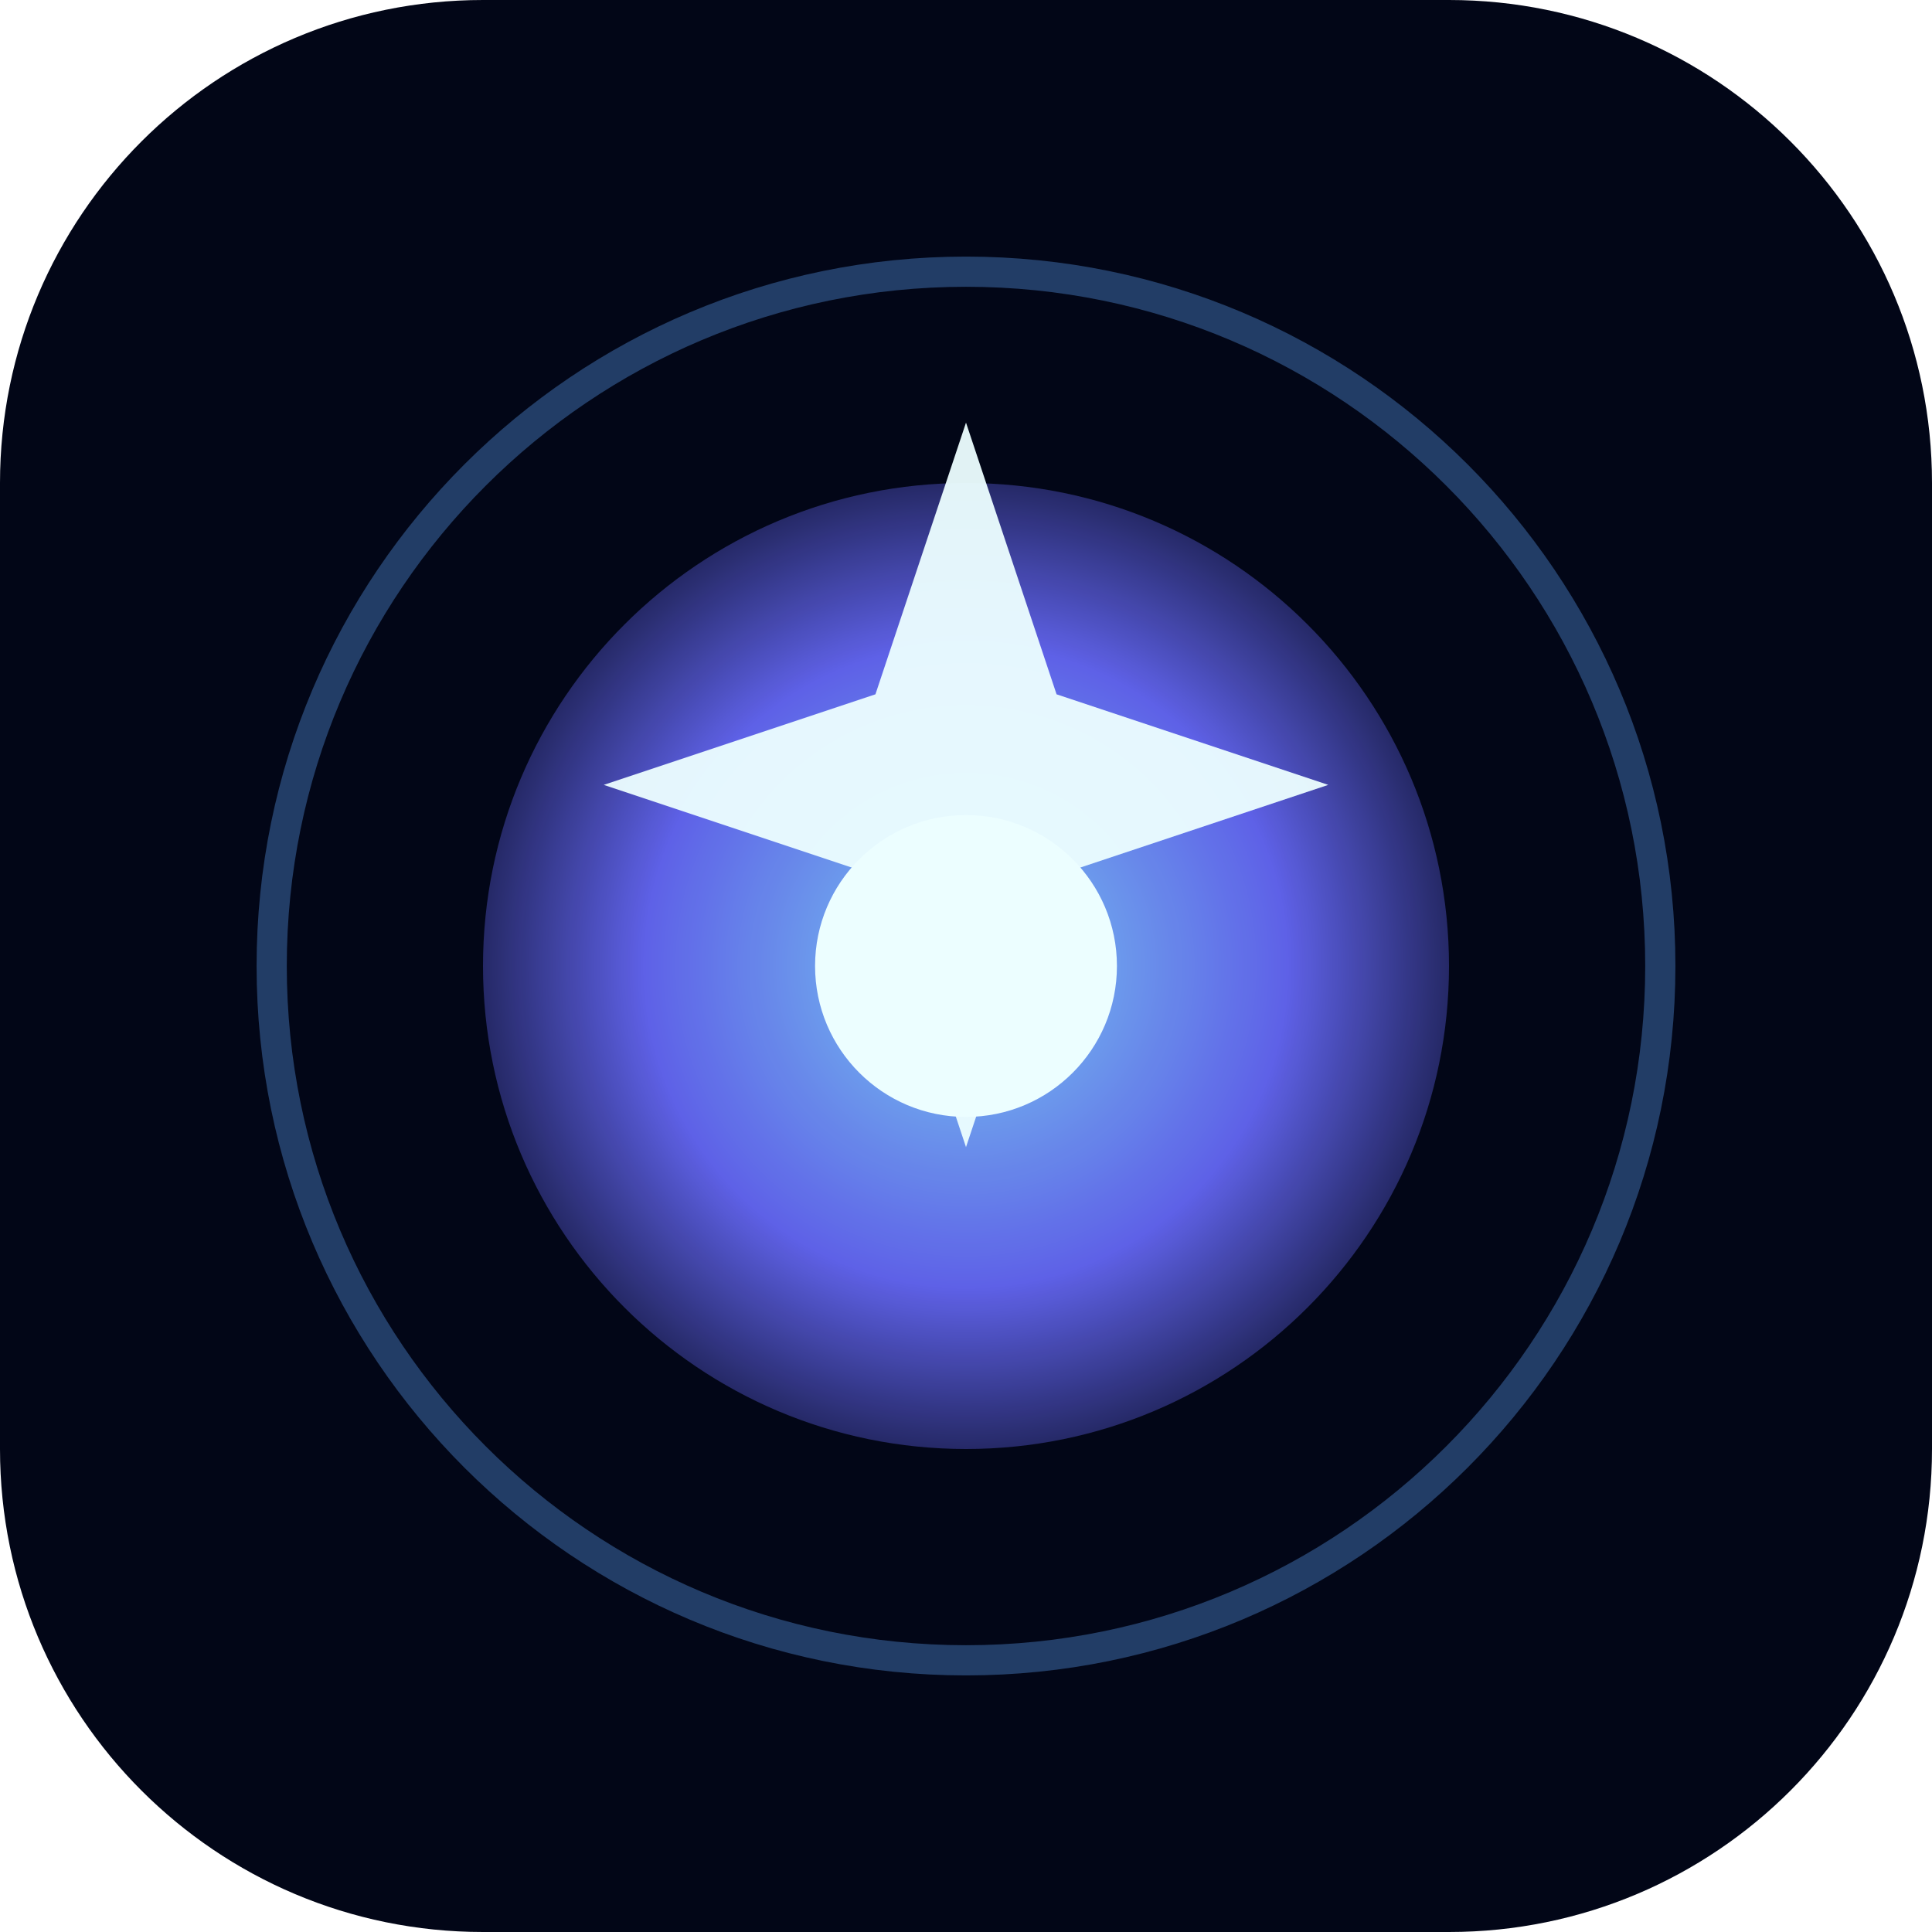
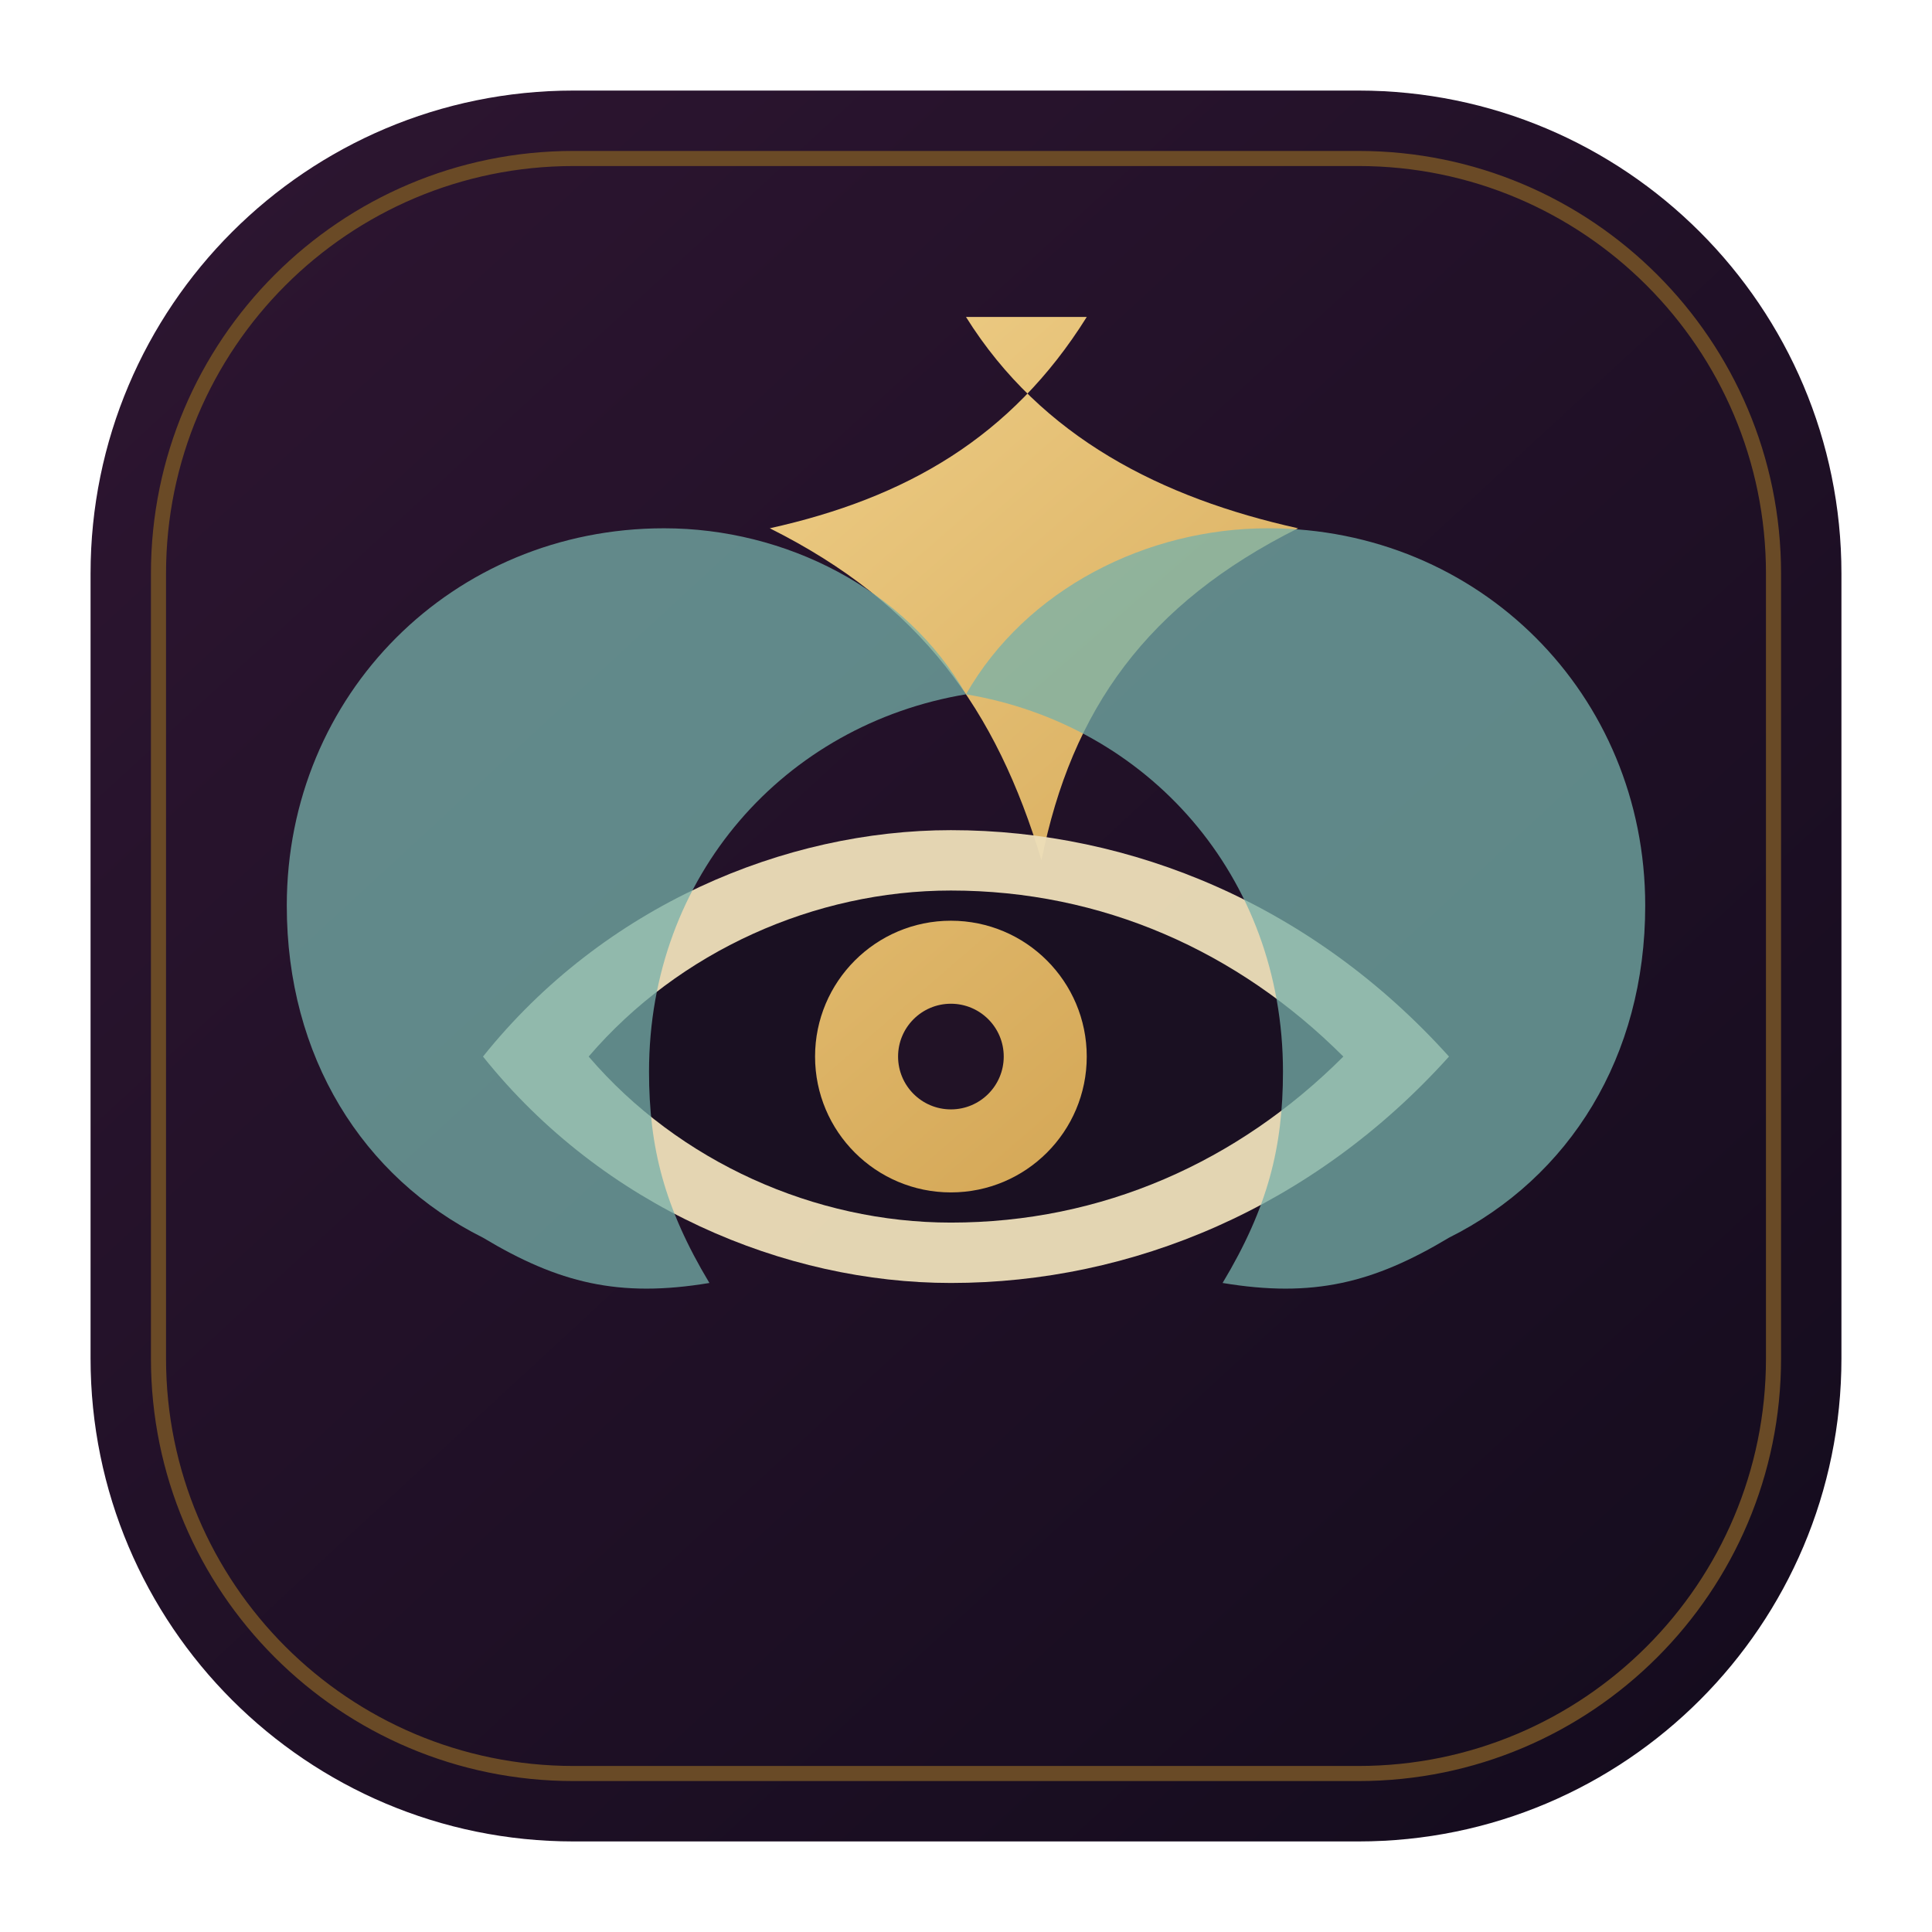
- <svg xmlns="http://www.w3.org/2000/svg" viewBox="0 0 128 128">
+ <svg xmlns="http://www.w3.org/2000/svg" viewBox="0 0 128 128" fill="none">
  <defs>
-     <radialGradient id="core" cx="50%" cy="50%" r="60%">
-       <stop offset="0%" stop-color="#7dd3fc" />
-       <stop offset="55%" stop-color="#6366f1" />
-       <stop offset="100%" stop-color="#020617" />
-     </radialGradient>
+     <linearGradient id="icon-bg" x1="16" x2="112" y1="12" y2="116" gradientUnits="userSpaceOnUse">
+       <stop stop-color="#2C1530" />
+       <stop offset="1" stop-color="#150C1E" />
+     </linearGradient>
+     <linearGradient id="icon-gold" x1="30" x2="96" y1="26" y2="102" gradientUnits="userSpaceOnUse">
+       <stop stop-color="#F3D590" />
+       <stop offset="1" stop-color="#C59039" />
+     </linearGradient>
  </defs>
-   <rect width="128" height="128" rx="32" fill="#020617" />
-   <circle cx="64" cy="64" r="46" fill="none" stroke="#60a5fa" stroke-opacity="0.35" stroke-width="2" />
-   <circle cx="64" cy="64" r="32" fill="url(#core)" opacity="0.95" />
-   <path d="M64 28l6 18 18 6-18 6-6 18-6-18-18-6 18-6z" fill="#ecfeff" opacity="0.95" />
-   <circle cx="64" cy="64" r="10" fill="#ecfeff" />
+   <rect x="6" y="6" width="116" height="116" rx="32" fill="url(#icon-bg)" />
+   <rect x="10.5" y="10.5" width="107" height="107" rx="27.5" stroke="#6E4D26" stroke-opacity=".95" />
+   <path d="M64 21c5 8 13 12 22 14-10 5-15 12-17 22-3-10-8-17-18-22 9-2 16-6 21-14Z" fill="url(#icon-gold)" />
+   <path d="M63 55c-11 0-23 5-31 15 8 10 20 15 31 15 12 0 24-5 33-15-9-10-21-15-33-15Z" fill="#EEDFB9" fill-opacity=".95" />
+   <path d="M63 59c-9 0-18 4-24 11 6 7 15 11 24 11 10 0 19-4 26-11-7-7-16-11-26-11Z" fill="#1A1022" />
+   <circle cx="63" cy="70" r="9" fill="url(#icon-gold)" />
+   <circle cx="63" cy="70" r="3.5" fill="#211226" />
+   <path d="M32 82c-8-4-13-12-13-22 0-14 11-25 25-25 8 0 16 4 20 11-12 2-21 12-21 25 0 5 1 9 4 14-6 1-10 0-15-3Z" fill="#76B0A9" fill-opacity=".75" />
+   <path d="M96 82c8-4 13-12 13-22 0-14-11-25-25-25-8 0-16 4-20 11 12 2 21 12 21 25 0 5-1 9-4 14 6 1 10 0 15-3Z" fill="#76B0A9" fill-opacity=".75" />
</svg>
